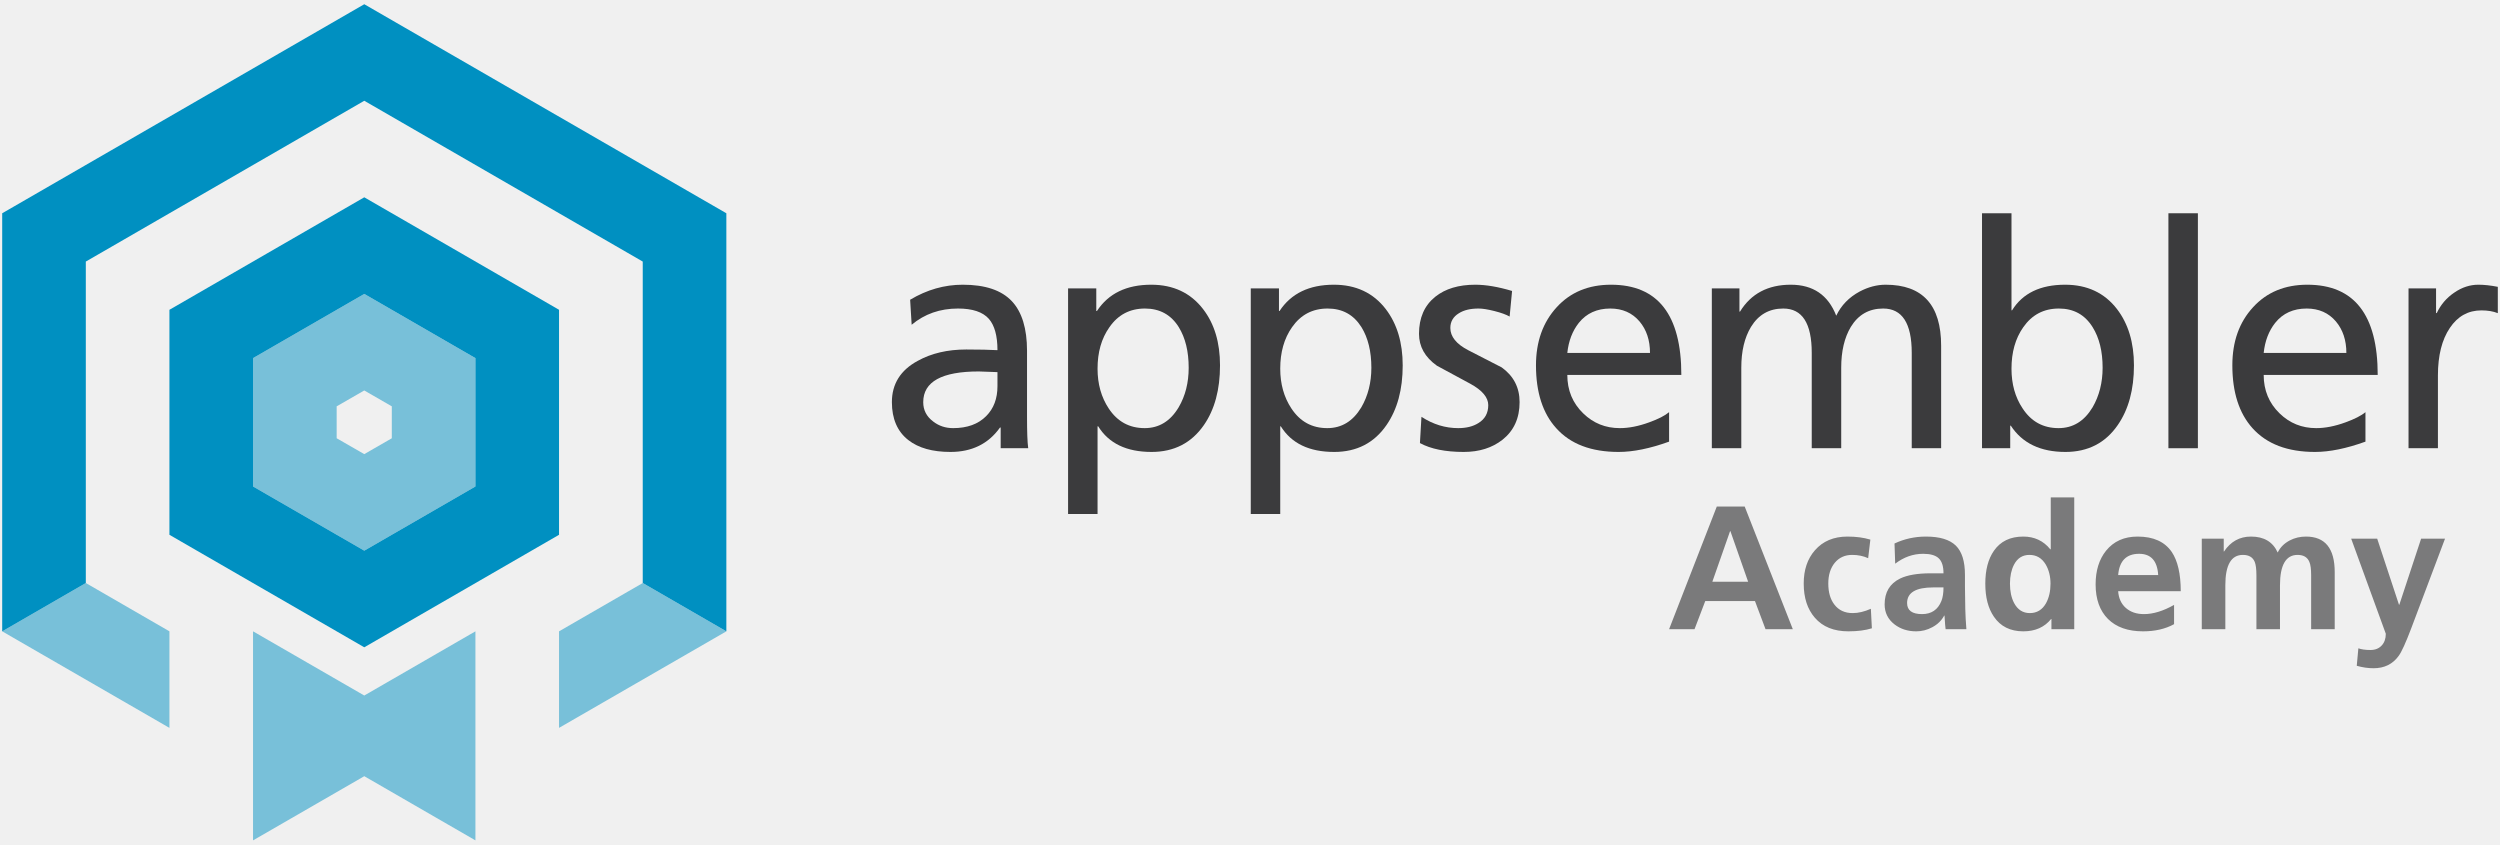
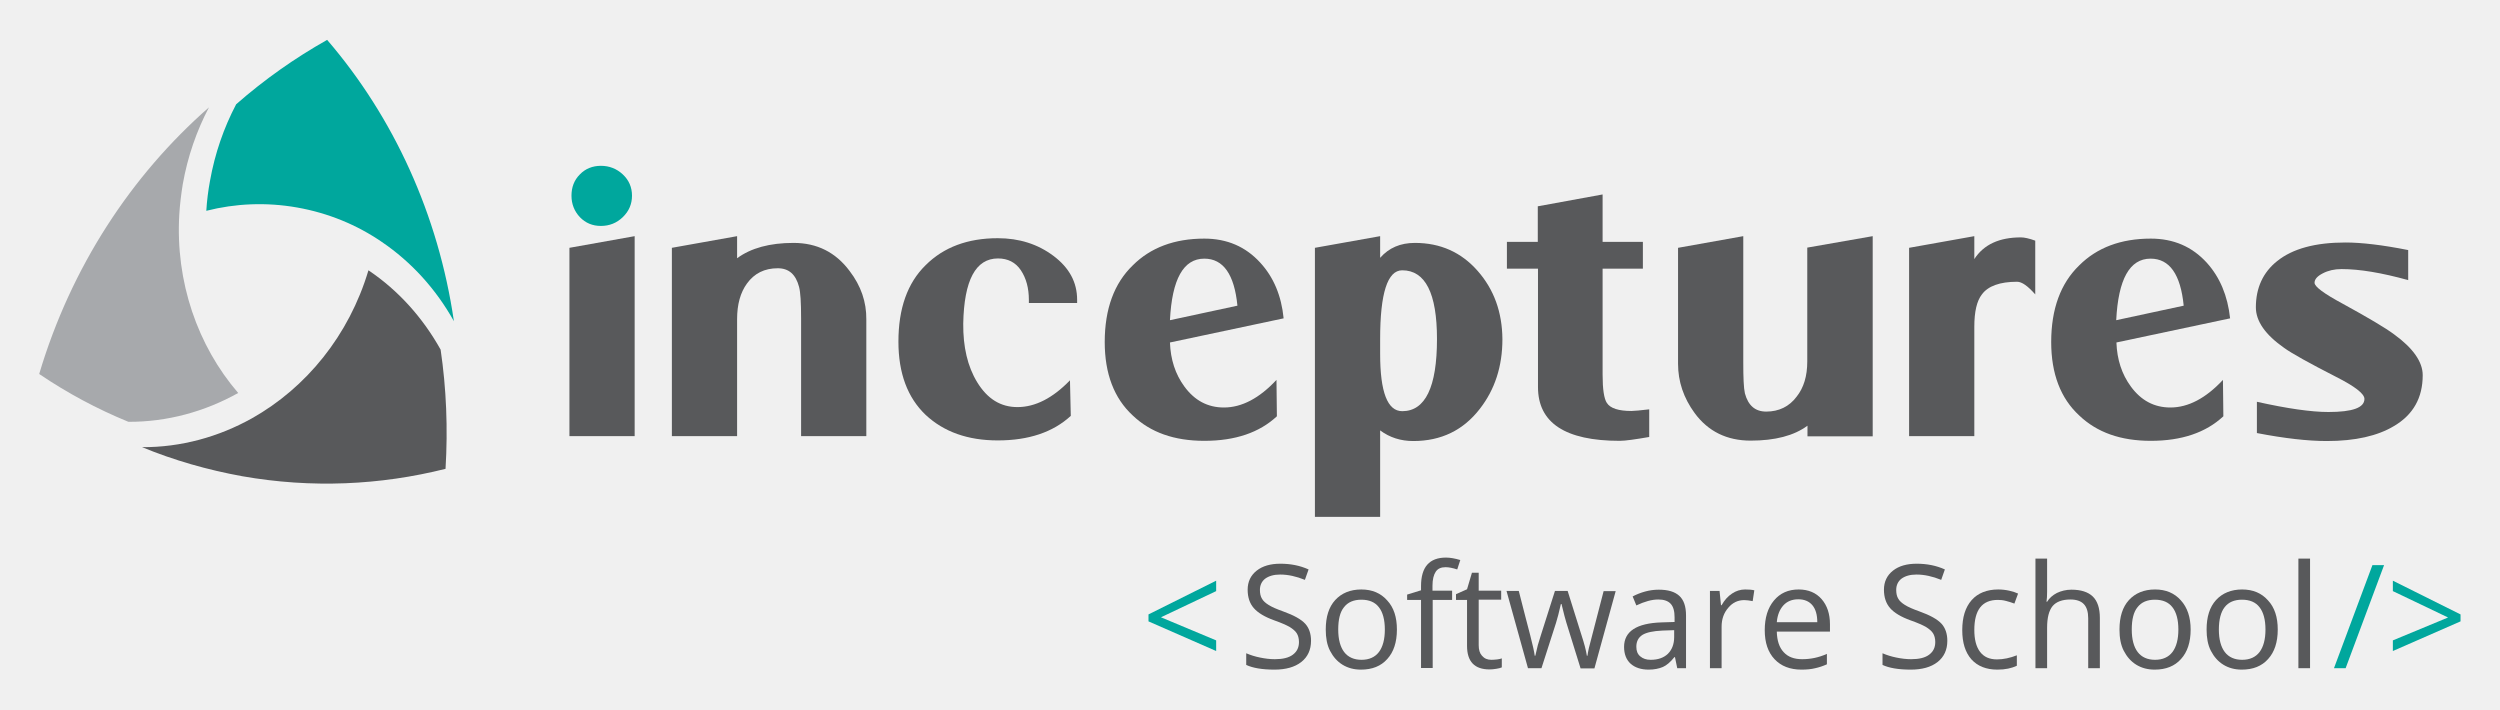
- <svg xmlns="http://www.w3.org/2000/svg" xml:space="preserve" width="296mm" height="100mm" version="1.1" style="shape-rendering:geometricPrecision; text-rendering:geometricPrecision; image-rendering:optimizeQuality; fill-rule:evenodd; clip-rule:evenodd" viewBox="0 0 29600 10000">
-   <defs>
-     <style type="text/css">
-    
-     .fil1 {fill:#0090C1}
-     .fil2 {fill:#3B3B3D;fill-rule:nonzero}
-     .fil0 {fill:#0090C1;fill-opacity:0.502}
-     .fil3 {fill:#3B3B3D;fill-rule:nonzero;fill-opacity:0.651}
-    
-   </style>
-   </defs>
-   <g id="Layer_x0020_1">
-     <g id="_845327184">
-       <g>
-         <polygon class="fil0" points="5629,7475 5629,9950 4313,9190 2996,9950 2996,7475 4313,8235 " />
-         <polygon class="fil1" points="4313,50 26,2525 26,7475 1016,6903 1016,3097 4313,1193 7610,3097 7610,6903 8600,7475 8600,2525 " />
-         <path class="fil0" d="M26 7475l1980 1143 0 -1143 -990 -572 -990 572zm6593 1143l1981 -1143 -990 -572 -991 572 0 1143z" />
-         <path class="fil1" d="M4313 2336l-2307 1332 0 2664 2307 1332 2306 -1332 0 -2664 -2306 -1332zm0 1144l-1317 760 0 1520 1317 760 1316 -760 0 -1520 -1316 -760z" />
-         <path class="fil0" d="M4313 3480l-1317 760 0 1520 1317 760 1316 -760 0 -1520 -1316 -760zm0 1143l-327 188 0 378 327 188 326 -188 0 -378 -326 -188z" />
-       </g>
-       <path class="fil2" d="M12174 5307l-326 0 0 -245 -8 0c-137,193 -333,289 -586,289 -214,0 -380,-47 -500,-141 -129,-101 -194,-251 -194,-449 0,-215 102,-378 305,-488 162,-90 354,-135 576,-135 156,0 279,3 369,8 0,-169 -34,-292 -101,-370 -73,-83 -196,-123 -366,-123 -213,0 -396,64 -549,192l-18 -296c199,-119 406,-178 623,-178 266,0 460,65 583,197 118,127 178,322 178,585l0 782c0,175 4,298 14,372zm-364 -735l0 -166c-24,0 -61,-2 -110,-4 -50,-3 -87,-4 -111,-4 -438,0 -658,121 -658,364 0,93 39,169 117,228 68,53 147,79 237,79 166,0 297,-47 391,-142 90,-90 134,-208 134,-355z" />
-       <path id="1" class="fil2" d="M14445 4326c0,287 -63,522 -191,707 -147,212 -353,318 -620,318 -295,0 -506,-101 -631,-303l-8 0 0 1038 -349 0 0 -2671 334 0 0 267 8 0c136,-207 350,-311 643,-311 260,0 465,96 613,288 135,175 201,397 201,667zm-371 28c0,-193 -39,-353 -117,-480 -92,-148 -226,-221 -401,-221 -178,0 -319,74 -421,222 -94,133 -140,296 -140,490 0,181 44,338 132,471 103,156 245,233 426,233 170,0 304,-82 402,-246 80,-136 119,-293 119,-469z" />
-       <path id="2" class="fil2" d="M16608 4326c0,287 -64,522 -192,707 -146,212 -353,318 -619,318 -296,0 -506,-101 -632,-303l-7 0 0 1038 -349 0 0 -2671 334 0 0 267 7 0c136,-207 351,-311 643,-311 261,0 466,96 614,288 134,175 201,397 201,667zm-371 28c0,-193 -39,-353 -117,-480 -93,-148 -226,-221 -401,-221 -179,0 -319,74 -422,222 -93,133 -139,296 -139,490 0,181 44,338 132,471 103,156 244,233 425,233 171,0 304,-82 403,-246 79,-136 119,-293 119,-469z" />
-       <path id="3" class="fil2" d="M17992 4761c0,191 -68,339 -203,446 -123,96 -275,144 -459,144 -216,0 -389,-35 -518,-105l18 -311c138,90 283,134 435,134 95,0 174,-19 238,-59 78,-47 118,-118 118,-213 0,-91 -71,-176 -212,-253 -132,-71 -264,-143 -396,-214 -142,-101 -212,-227 -212,-378 0,-188 64,-335 192,-438 120,-96 278,-143 475,-143 123,0 268,24 435,74l-29 303c-38,-22 -99,-45 -183,-66 -80,-20 -141,-29 -185,-29 -95,0 -173,18 -233,56 -67,41 -101,99 -101,174 0,102 71,191 213,264 132,68 264,136 395,203 141,101 212,239 212,411z" />
-       <path id="4" class="fil2" d="M19907 4439l-1350 0c0,182 63,334 188,455 120,117 264,175 434,175 105,0 220,-22 346,-68 108,-39 187,-79 237,-121l0 349c-227,82 -426,122 -597,122 -326,0 -572,-94 -740,-282 -159,-176 -239,-424 -239,-743 0,-281 82,-510 245,-688 162,-178 377,-267 643,-267 555,0 833,356 833,1068zm-371 -260c0,-150 -41,-274 -123,-372 -87,-103 -203,-154 -347,-154 -157,0 -282,56 -373,170 -75,95 -121,213 -136,356l979 0z" />
-       <path id="5" class="fil2" d="M22983 5307l-348 0 0 -1129c0,-350 -113,-525 -338,-525 -167,0 -294,72 -383,217 -76,127 -114,288 -114,484l0 953 -349 0 0 -1129c0,-350 -112,-525 -337,-525 -166,0 -293,72 -382,217 -77,127 -115,288 -115,484l0 953 -349 0 0 -1892 327 0 0 274 7 0c130,-212 331,-318 601,-318 263,0 443,122 538,367 59,-123 151,-218 277,-286 102,-54 205,-81 308,-81 438,0 657,241 657,722l0 1214z" />
-       <path id="6" class="fil2" d="M25266 4326c0,287 -64,522 -192,707 -146,212 -353,318 -619,318 -295,0 -511,-103 -647,-311l-7 0 0 267 -334 0 0 -2782 349 0 0 1149 7 0c125,-202 335,-303 628,-303 261,0 466,96 614,288 134,175 201,397 201,667zm-371 28c0,-193 -39,-353 -118,-480 -92,-148 -225,-221 -400,-221 -179,0 -319,74 -422,222 -93,133 -139,296 -139,490 0,181 43,338 132,471 102,156 244,233 425,233 171,0 304,-82 403,-246 79,-136 119,-293 119,-469z" />
-       <polygon id="7" class="fil2" points="26023,5307 25674,5307 25674,2525 26023,2525 " />
-       <path id="8" class="fil2" d="M28152 4439l-1350 0c0,182 63,334 188,455 120,117 264,175 434,175 105,0 220,-22 346,-68 107,-39 187,-79 237,-121l0 349c-227,82 -426,122 -597,122 -326,0 -572,-94 -741,-282 -158,-176 -238,-424 -238,-743 0,-281 81,-510 245,-688 162,-178 377,-267 643,-267 555,0 833,356 833,1068zm-371 -260c0,-150 -41,-274 -123,-372 -87,-103 -203,-154 -347,-154 -157,0 -282,56 -373,170 -75,95 -121,213 -136,356l979 0z" />
-       <path id="9" class="fil2" d="M29574 3708c-54,-22 -119,-33 -194,-33 -156,0 -281,69 -374,208 -94,139 -141,327 -141,563l0 861 -348 0 0 -1892 326 0 0 292 8 0c47,-99 115,-180 207,-242 91,-63 186,-94 286,-94 67,0 143,8 230,25l0 312z" />
-       <path class="fil3" d="M20698 6888l-210 -599 -4 0 -210 599 424 0zm-936 562l565 -1453 330 0 570 1453 -323 0 -125 -333 -589 0 -127 333 -301 0zm2383 -1061l-26 220c-57,-26 -120,-39 -189,-39 -86,0 -154,31 -206,93 -51,62 -77,144 -77,246 0,104 24,187 72,249 51,67 123,101 217,101 67,0 138,-17 215,-51l12 231c-77,24 -169,36 -278,36 -171,0 -304,-53 -397,-161 -88,-101 -132,-235 -132,-405 0,-161 44,-293 133,-394 94,-108 223,-162 385,-162 101,0 192,12 271,36zm294 285l-8 -239c117,-55 241,-82 372,-82 164,0 281,36 354,107 72,71 108,186 108,344l0 138c0,72 2,162 4,268 2,75 6,155 13,240l-246 0c-3,-14 -7,-67 -13,-161l-4 0c-31,58 -78,104 -142,138 -60,32 -123,48 -189,48 -101,0 -187,-28 -258,-83 -77,-60 -116,-139 -116,-236 0,-144 61,-246 183,-306 85,-41 205,-62 360,-62l154 0c0,-84 -19,-144 -59,-180 -37,-34 -98,-51 -182,-51 -118,0 -229,39 -331,117zm141 466c0,87 59,131 177,131 111,0 188,-52 229,-155 17,-42 25,-96 25,-161l-121 0c-206,0 -310,61 -310,185zm1218 -229c0,90 16,166 49,229 42,79 104,119 186,119 84,0 148,-39 192,-117 35,-64 53,-141 53,-231 0,-87 -19,-163 -57,-228 -46,-76 -110,-113 -192,-113 -82,0 -143,38 -184,117 -31,61 -47,135 -47,224zm491 539l0 -121 -4 0c-78,97 -188,146 -329,146 -154,0 -270,-58 -348,-173 -68,-99 -102,-229 -102,-391 0,-163 34,-292 102,-390 78,-112 193,-168 348,-168 131,0 238,50 319,150l6 0 0 -614 278 0 0 1561 -270 0zm790 -641l474 0c-10,-168 -85,-252 -226,-252 -151,0 -234,84 -248,252zm662 353l0 228c-103,57 -226,85 -368,85 -178,0 -316,-49 -414,-146 -98,-98 -147,-235 -147,-410 0,-164 42,-297 124,-399 90,-111 214,-167 373,-167 187,0 322,61 405,183 70,104 106,259 106,464l-741 0c6,85 37,151 92,199 55,48 126,72 214,72 108,0 227,-36 356,-109zm328 288l0 -1072 260 0 0 151 4 0c78,-117 184,-176 319,-176 154,0 259,63 316,189 30,-62 78,-109 142,-143 59,-31 124,-46 193,-46 226,0 340,140 340,420l0 677 -279 0 0 -639c0,-73 -7,-126 -21,-158 -23,-56 -70,-83 -140,-83 -138,0 -208,120 -208,359l0 521 -279 0 0 -639c0,-73 -7,-126 -20,-158 -23,-56 -70,-83 -140,-83 -139,0 -208,120 -208,359l0 521 -279 0zm2077 -1072l258 782 4 0 258 -782 283 0 -401 1064c-64,168 -113,277 -148,324 -70,97 -169,146 -297,146 -65,0 -132,-10 -199,-29l19 -207c36,13 83,20 144,20 55,0 99,-18 132,-53 32,-34 49,-81 49,-139l-410 -1126 308 0z" />
-     </g>
+ <svg xmlns="http://www.w3.org/2000/svg" version="1.1" id="Layer_1" x="0px" y="0px" viewBox="0 0 1222.7 346.9" style="enable-background:new 0 0 1222.7 346.9;" xml:space="preserve">
+   <style type="text/css">
+ 	.st0{fill:#FFFFFF;}
+ 	.st1{fill:#58595B;}
+ 	.st2{fill:#A7A9AC;}
+ 	.st3{fill:#00A79D;}
+ 	.st4{fill:none;}
+ </style>
+   <polygon class="st0" points="173.4,119.9 173.4,119.9 173.4,119.9 " />
+   <path class="st1" d="M1072.8,210.7c1.3-0.4,2.6-0.8,3.9-1.1C1075.3,209.9,1074,210.3,1072.8,210.7z" />
+   <path class="st1" d="M180.2,132.2c-9.5,31.9-30.5,57.5-57,72.4c-16.3,9.1-34.7,14.2-53.7,14.1c15.5,6.4,31.9,11.1,48.9,14.2  c34,6,67.6,4.4,99.5-3.6c0,0,0,0,0,0c1.2-19.8,0.4-39.3-2.4-58.3C206.8,155.4,194.8,142,180.2,132.2z" />
+   <path class="st2" d="M116.5,192.2c-19.8-23-30.8-54.3-28.8-87.5c0.3-4.9,0.9-9.7,1.7-14.7c2.4-13.5,6.8-26.1,12.8-37.5  c-38,33.3-67.4,78-83,130.3c0,0.1,0,0.1,0.1,0.2c13.6,9.2,28.1,17,43.5,23.3C81.8,206.4,100.2,201.3,116.5,192.2z" />
+   <path class="st3" d="M100.9,103.1c14.2-3.6,29.3-4.3,44.5-1.6c15.2,2.7,29.2,8.5,41.3,16.8c14.6,9.9,26.6,23.2,35.3,38.8  c-7.6-52.1-29.5-99.8-62-137.6c-15.8,8.9-30.7,19.4-44.5,31.5c-6,11.4-10.4,24-12.8,37.5C101.8,93.3,101.2,98.2,100.9,103.1z" />
+   <g>
+     <path class="st1" d="M526.8,148.2h-23.6v-1.5c0-5.8-1.3-10.6-3.9-14.5c-2.6-3.9-6.4-5.8-11.2-5.8c-10.9,0-16.6,10.6-17,31.9   c-0.1,11.3,2.1,20.9,6.8,28.6c5,8.2,11.5,12.2,19.7,12.2c8.7,0,17.3-4.4,25.7-13.1l0.4,17.4c-8.7,8-20.6,12-35.7,12   c-14.7,0-26.4-4.2-35.3-12.5c-8.8-8.4-13.3-20.3-13.3-35.8c0-16.2,4.4-28.7,13.3-37.4c8.8-8.8,20.6-13.2,35.3-13.2   c10.5,0,19.6,2.9,27.3,8.7c7.7,5.8,11.5,12.9,11.5,21.4V148.2z" />
+     <path class="st1" d="M627.8,155.7l-55.6,11.8c0.3,8.3,2.6,15.5,7.1,21.6c5,6.8,11.4,10.2,19.3,10.2c8.7,0,17.3-4.5,25.7-13.5   l0.2,17.8c-8.6,8-20.4,12-35.5,12c-14.7,0-26.3-4.1-35-12.4c-9.1-8.4-13.7-20.4-13.7-35.9c0-16.2,4.6-28.7,13.7-37.5   c8.7-8.7,20.4-13.1,35-13.1c11.1,0,20.2,3.9,27.4,11.8C622.9,135.6,626.7,144.6,627.8,155.7z M605.2,149.5   c-1.5-15.3-6.9-23-16.2-23c-10.2,0-15.8,10-16.8,30.1L605.2,149.5z" />
+     <path class="st1" d="M806.7,213.7c-6.9,1.2-11.8,1.9-14.5,1.9c-26.7,0-40-8.8-40-26.3v-57.9H737v-13.1h15.1v-17.4l31.7-5.8v23.2   h19.7v13.1h-19.7v51.8c0,7.2,0.7,11.8,2.1,13.9c1.7,2.6,5.7,3.9,12,3.9c1.4,0,4.3-0.3,8.7-0.8V213.7z" />
+     <path class="st1" d="M1090.7,155.7l-55.6,11.8c0.3,8.3,2.6,15.5,7.1,21.6c5,6.8,11.4,10.2,19.3,10.2c8.7,0,17.3-4.5,25.7-13.5   l0.2,17.8c-8.6,8-20.4,12-35.5,12c-14.7,0-26.3-4.1-35-12.4c-9.1-8.4-13.7-20.4-13.7-35.9c0-16.2,4.6-28.7,13.7-37.5   c8.7-8.7,20.4-13.1,35-13.1c11.1,0,20.2,3.9,27.4,11.8C1085.7,135.6,1089.5,144.6,1090.7,155.7z M1068,149.5   c-1.5-15.3-6.9-23-16.2-23c-10.2,0-15.8,10-16.8,30.1L1068,149.5z" />
+     <path class="st1" d="M1184.9,183.5c0,11.1-4.7,19.4-14.1,24.9c-8,4.8-18.9,7.3-32.8,7.3c-9.3,0-20.7-1.3-34.2-3.9v-15.3   c14.8,3.3,26.5,5,35,5c11.8,0,17.6-2.1,17.6-6.4c0-2.5-4.6-6.1-13.9-10.8c-13.3-6.8-21.7-11.5-25.3-14.1   c-9.3-6.5-13.9-13.1-13.9-19.9c0-9.5,3.5-17.1,10.4-22.6c7.6-6.1,18.7-9.1,33.4-9.1c7.9,0,18.1,1.2,30.7,3.7V137   c-13-3.6-23.8-5.4-32.6-5.4c-3.5,0-6.5,0.7-9.2,2.1c-2.7,1.4-4,2.9-4,4.6c0,1.9,4.6,5.3,13.7,10.2c12.4,6.8,20.9,11.8,25.3,15.1   C1180.2,170.3,1184.9,177,1184.9,183.5z" />
+   </g>
+   <g>
+     <path class="st3" d="M293.9,110.5c4.1,0,7.7-1.4,10.7-4.3c3-2.9,4.5-6.4,4.5-10.5c0-4.1-1.5-7.6-4.5-10.4c-3-2.8-6.6-4.2-10.7-4.2   c-4.1,0-7.6,1.4-10.3,4.2c-2.8,2.8-4.1,6.3-4.1,10.4c0,4.1,1.4,7.6,4.1,10.5C286.4,109.1,289.8,110.5,293.9,110.5z" />
+     <polygon class="st1" points="278.5,121.2 278.5,147.2 278.5,165.4 278.5,213.3 310.4,213.3 310.4,115.5  " />
+   </g>
+   <g>
+     <path class="st1" d="M415.5,132.5c-6.8-9.1-15.9-13.7-27.4-13.7c-11.6,0-20.8,2.5-27.6,7.5v-10.8l-31.9,5.7v26v24.7v41.4h31.9   v-57.2c0-7.2,1.6-13,4.8-17.4c3.6-5,8.6-7.5,15.1-7.5c5.4,0,8.8,3,10.4,9.1c0.7,2.6,1,7.7,1,15.3v57.7h31.9v-57   C423.8,147.7,421.1,139.8,415.5,132.5z" />
+   </g>
+   <g>
+     <path class="st4" d="M685.8,132.2c-7.2,0-10.8,11.2-10.8,33.6v7.3c0,18.7,3.6,28,10.8,28c11.3,0,17-11.7,17-35.3   C702.8,143.4,697.1,132.2,685.8,132.2z" />
+     <path class="st1" d="M722.7,132.5c-8-9.1-18.2-13.7-30.7-13.7c-7.1,0-12.7,2.4-17,7.3v-10.6l-31.9,5.7v26v25.5v80.1H675v-42.3   c4.7,3.5,10.1,5.2,16.2,5.2c13.7,0,24.5-5.3,32.6-15.8c7.3-9.4,11-20.7,11-34C734.7,152.7,730.7,141.6,722.7,132.5z M685.8,201.1   c-7.2,0-10.8-9.3-10.8-28v-7.3c0-22.4,3.6-33.6,10.8-33.6c11.3,0,17,11.2,17,33.6C702.8,189.3,697.1,201.1,685.8,201.1z" />
+   </g>
+   <g>
+     <path class="st1" d="M883.9,121.1v26v13.6v16.1c0,7.1-1.7,12.8-5.2,17.2c-3.6,4.8-8.6,7.3-14.9,7.3c-5.4,0-8.8-3-10.4-8.9   c-0.6-2.6-0.8-7.7-0.8-15.3v-61.6l-31.9,5.7v26v17.2v13.5c0,8.7,2.7,16.7,8.1,24.1c6.6,9,15.8,13.5,27.4,13.5   c11.9,0,21.2-2.4,27.8-7.3v5.2h31.9v-97.9L883.9,121.1z" />
+   </g>
+   <g>
+     <path class="st1" d="M988.4,116.1c-10.6,0-18.2,3.5-22.8,10.6v-11.2l-31.9,5.7v26v17.2v48.9h31.9v-53.5c0-7.3,1.2-12.6,3.7-15.8   c3-4.1,8.8-6.2,17.2-6.2c2.4,0,5.3,2.1,8.9,6.2v-26.3C992.4,116.6,990,116.1,988.4,116.1z" />
+   </g>
+   <g>
+     <path class="st3" d="M594.8,318.4l-33.1-14.5v-3.4l33.1-16.5v5.1l-27,12.8l27,11.3V318.4z" />
+     <path class="st1" d="M641.2,313.4c0,4.4-1.6,7.9-4.8,10.4c-3.2,2.5-7.6,3.7-13.1,3.7c-6,0-10.6-0.8-13.8-2.3v-5.7   c2.1,0.9,4.3,1.6,6.8,2.1c2.4,0.5,4.8,0.8,7.2,0.8c3.9,0,6.8-0.7,8.8-2.2c2-1.5,3-3.5,3-6.2c0-1.7-0.4-3.2-1.1-4.3   c-0.7-1.1-1.9-2.1-3.5-3.1c-1.6-0.9-4.1-2-7.5-3.2c-4.7-1.7-8-3.7-10-6s-3-5.3-3-9c0-3.9,1.5-7,4.4-9.3c2.9-2.3,6.8-3.4,11.6-3.4   c5,0,9.6,0.9,13.8,2.8l-1.8,5.1c-4.2-1.7-8.2-2.6-12.1-2.6c-3.1,0-5.5,0.7-7.3,2c-1.7,1.3-2.6,3.2-2.6,5.5c0,1.7,0.3,3.2,1,4.3   c0.6,1.1,1.7,2.1,3.3,3.1s3.9,2,7,3.1c5.3,1.9,8.9,3.9,10.9,6.1C640.2,307.1,641.2,309.9,641.2,313.4z" />
+     <path class="st1" d="M683.2,307.9c0,6.2-1.6,11-4.7,14.4c-3.1,3.5-7.4,5.2-12.9,5.2c-3.4,0-6.4-0.8-9-2.4s-4.6-3.9-6.1-6.8   s-2.1-6.4-2.1-10.4c0-6.2,1.5-11,4.6-14.4c3.1-3.4,7.4-5.2,12.8-5.2c5.3,0,9.5,1.8,12.6,5.3C681.7,297.1,683.2,301.9,683.2,307.9z    M654.5,307.9c0,4.8,1,8.5,2.9,11c1.9,2.5,4.8,3.8,8.5,3.8c3.7,0,6.6-1.3,8.5-3.8s2.9-6.2,2.9-11c0-4.8-1-8.5-2.9-10.9   c-1.9-2.5-4.8-3.7-8.6-3.7c-3.7,0-6.6,1.2-8.5,3.7C655.4,299.3,654.5,303,654.5,307.9z" />
+     <path class="st1" d="M710.3,293.4h-9.6v33.3H695v-33.3h-6.8v-2.6l6.8-2.1v-2.1c0-9.3,4.1-13.9,12.2-13.9c2,0,4.3,0.4,7,1.2   l-1.5,4.6c-2.2-0.7-4.1-1.1-5.7-1.1c-2.2,0-3.8,0.7-4.8,2.2s-1.6,3.7-1.6,6.9v2.4h9.6V293.4z" />
+     <path class="st1" d="M729.4,322.7c1,0,2-0.1,2.9-0.2c0.9-0.1,1.7-0.3,2.2-0.5v4.4c-0.6,0.3-1.5,0.5-2.7,0.7   c-1.2,0.2-2.3,0.3-3.3,0.3c-7.3,0-11-3.8-11-11.5v-22.5h-5.4v-2.8l5.4-2.4l2.4-8.1h3.3v8.8h11v4.4h-11v22.2c0,2.3,0.5,4,1.6,5.2   C726,322.1,727.5,322.7,729.4,322.7z" />
+     <path class="st1" d="M773,326.8l-6.9-22.2c-0.4-1.4-1.3-4.4-2.4-9.2h-0.3c-0.9,4-1.7,7.1-2.4,9.3l-7.1,22.1h-6.6L736.8,289h6   c2.4,9.5,4.3,16.7,5.6,21.7c1.3,5,2,8.3,2.2,10h0.3c0.3-1.3,0.7-3,1.2-5.1c0.6-2.1,1.1-3.7,1.5-4.9l6.9-21.7h6.2l6.8,21.7   c1.3,4,2.2,7.3,2.6,10h0.3c0.1-0.8,0.3-2.1,0.7-3.8s2.8-11,7.2-27.8h5.9l-10.4,37.8H773z" />
+     <path class="st1" d="M820.3,326.8l-1.1-5.4h-0.3c-1.9,2.4-3.8,4-5.6,4.8c-1.9,0.8-4.2,1.3-7,1.3c-3.7,0-6.7-1-8.8-2.9   c-2.1-1.9-3.2-4.7-3.2-8.2c0-7.6,6.1-11.6,18.3-12l6.4-0.2v-2.3c0-3-0.6-5.2-1.9-6.6c-1.3-1.4-3.3-2.1-6.1-2.1   c-3.1,0-6.7,1-10.7,2.9l-1.8-4.4c1.9-1,3.9-1.8,6.1-2.4s4.4-0.9,6.7-0.9c4.5,0,7.8,1,10,3c2.2,2,3.3,5.2,3.3,9.6v25.8H820.3z    M807.3,322.7c3.6,0,6.4-1,8.4-2.9c2-2,3.1-4.7,3.1-8.2v-3.4l-5.7,0.2c-4.6,0.2-7.8,0.9-9.8,2.1c-2,1.3-3,3.2-3,5.8   c0,2.1,0.6,3.6,1.9,4.7S805.1,322.7,807.3,322.7z" />
+     <path class="st1" d="M853.5,288.3c1.7,0,3.2,0.1,4.5,0.4l-0.8,5.3c-1.6-0.3-2.9-0.5-4.1-0.5c-3.1,0-5.7,1.2-7.8,3.7   c-2.2,2.5-3.3,5.6-3.3,9.3v20.3h-5.7V289h4.7l0.7,7h0.3c1.4-2.5,3.1-4.4,5.1-5.7C849,289,851.2,288.3,853.5,288.3z" />
+     <path class="st1" d="M881.1,327.5c-5.6,0-10-1.7-13.2-5.1s-4.8-8.1-4.8-14.2c0-6.1,1.5-10.9,4.5-14.5c3-3.6,7-5.4,12.1-5.4   c4.7,0,8.5,1.6,11.2,4.7s4.1,7.2,4.1,12.3v3.6h-26c0.1,4.4,1.2,7.8,3.4,10.1c2.1,2.3,5.1,3.4,9,3.4c4.1,0,8.1-0.8,12.1-2.6v5.1   c-2,0.9-3.9,1.5-5.7,1.9C885.8,327.3,883.6,327.5,881.1,327.5z M879.5,293.1c-3,0-5.5,1-7.3,3c-1.8,2-2.9,4.7-3.2,8.2h19.8   c0-3.6-0.8-6.4-2.4-8.3S882.5,293.1,879.5,293.1z" />
+     <path class="st1" d="M952.4,313.4c0,4.4-1.6,7.9-4.8,10.4c-3.2,2.5-7.6,3.7-13.1,3.7c-6,0-10.6-0.8-13.8-2.3v-5.7   c2.1,0.9,4.3,1.6,6.8,2.1c2.4,0.5,4.8,0.8,7.2,0.8c3.9,0,6.8-0.7,8.8-2.2c2-1.5,3-3.5,3-6.2c0-1.7-0.4-3.2-1.1-4.3   c-0.7-1.1-1.9-2.1-3.5-3.1c-1.6-0.9-4.1-2-7.5-3.2c-4.7-1.7-8-3.7-10-6s-3-5.3-3-9c0-3.9,1.5-7,4.4-9.3c2.9-2.3,6.8-3.4,11.6-3.4   c5,0,9.6,0.9,13.8,2.8l-1.8,5.1c-4.2-1.7-8.2-2.6-12.1-2.6c-3.1,0-5.5,0.7-7.3,2c-1.7,1.3-2.6,3.2-2.6,5.5c0,1.7,0.3,3.2,1,4.3   c0.6,1.1,1.7,2.1,3.3,3.1s3.9,2,7,3.1c5.3,1.9,8.9,3.9,10.9,6.1C951.4,307.1,952.4,309.9,952.4,313.4z" />
+     <path class="st1" d="M976.9,327.5c-5.5,0-9.7-1.7-12.7-5c-3-3.4-4.5-8.1-4.5-14.3c0-6.3,1.5-11.2,4.6-14.7c3-3.4,7.4-5.2,13-5.2   c1.8,0,3.6,0.2,5.4,0.6s3.2,0.9,4.3,1.4l-1.8,4.9c-1.3-0.5-2.6-0.9-4.1-1.3s-2.8-0.5-4-0.5c-7.7,0-11.5,4.9-11.5,14.7   c0,4.6,0.9,8.2,2.8,10.7s4.6,3.7,8.3,3.7c3.1,0,6.4-0.7,9.7-2v5.1C983.9,326.8,980.8,327.5,976.9,327.5z" />
+     <path class="st1" d="M1021.3,326.8v-24.4c0-3.1-0.7-5.4-2.1-6.9c-1.4-1.5-3.6-2.3-6.6-2.3c-4,0-6.9,1.1-8.7,3.2   c-1.8,2.2-2.7,5.7-2.7,10.6v19.8h-5.7v-53.6h5.7v16.2c0,2-0.1,3.6-0.3,4.9h0.3c1.1-1.8,2.7-3.2,4.8-4.3c2.1-1,4.5-1.6,7.1-1.6   c4.6,0,8.1,1.1,10.4,3.3s3.5,5.7,3.5,10.5v24.6H1021.3z" />
+     <path class="st1" d="M1071.4,307.9c0,6.2-1.6,11-4.7,14.4c-3.1,3.5-7.4,5.2-12.9,5.2c-3.4,0-6.4-0.8-9-2.4s-4.6-3.9-6.1-6.8   s-2.1-6.4-2.1-10.4c0-6.2,1.5-11,4.6-14.4c3.1-3.4,7.4-5.2,12.8-5.2c5.3,0,9.5,1.8,12.6,5.3   C1069.8,297.1,1071.4,301.9,1071.4,307.9z M1042.6,307.9c0,4.8,1,8.5,2.9,11c1.9,2.5,4.8,3.8,8.5,3.8c3.7,0,6.6-1.3,8.5-3.8   s2.9-6.2,2.9-11c0-4.8-1-8.5-2.9-10.9c-1.9-2.5-4.8-3.7-8.6-3.7c-3.7,0-6.6,1.2-8.5,3.7C1043.5,299.3,1042.6,303,1042.6,307.9z" />
+     <path class="st1" d="M1114,307.9c0,6.2-1.6,11-4.7,14.4c-3.1,3.5-7.4,5.2-12.9,5.2c-3.4,0-6.4-0.8-9-2.4s-4.6-3.9-6.1-6.8   s-2.1-6.4-2.1-10.4c0-6.2,1.5-11,4.6-14.4c3.1-3.4,7.4-5.2,12.8-5.2c5.3,0,9.5,1.8,12.6,5.3C1112.5,297.1,1114,301.9,1114,307.9z    M1085.2,307.9c0,4.8,1,8.5,2.9,11c1.9,2.5,4.8,3.8,8.5,3.8c3.7,0,6.6-1.3,8.5-3.8s2.9-6.2,2.9-11c0-4.8-1-8.5-2.9-10.9   c-1.9-2.5-4.8-3.7-8.6-3.7c-3.7,0-6.6,1.2-8.5,3.7C1086.2,299.3,1085.2,303,1085.2,307.9z" />
+     <path class="st1" d="M1129.8,326.8h-5.7v-53.6h5.7V326.8z" />
+     <path class="st3" d="M1166,276.4l-18.8,50.4h-5.7l18.8-50.4H1166z" />
+     <path class="st3" d="M1170.3,313.2l27-11.2l-27-12.9V284l33.1,16.5v3.4l-33.1,14.5V313.2z" />
  </g>
</svg>
